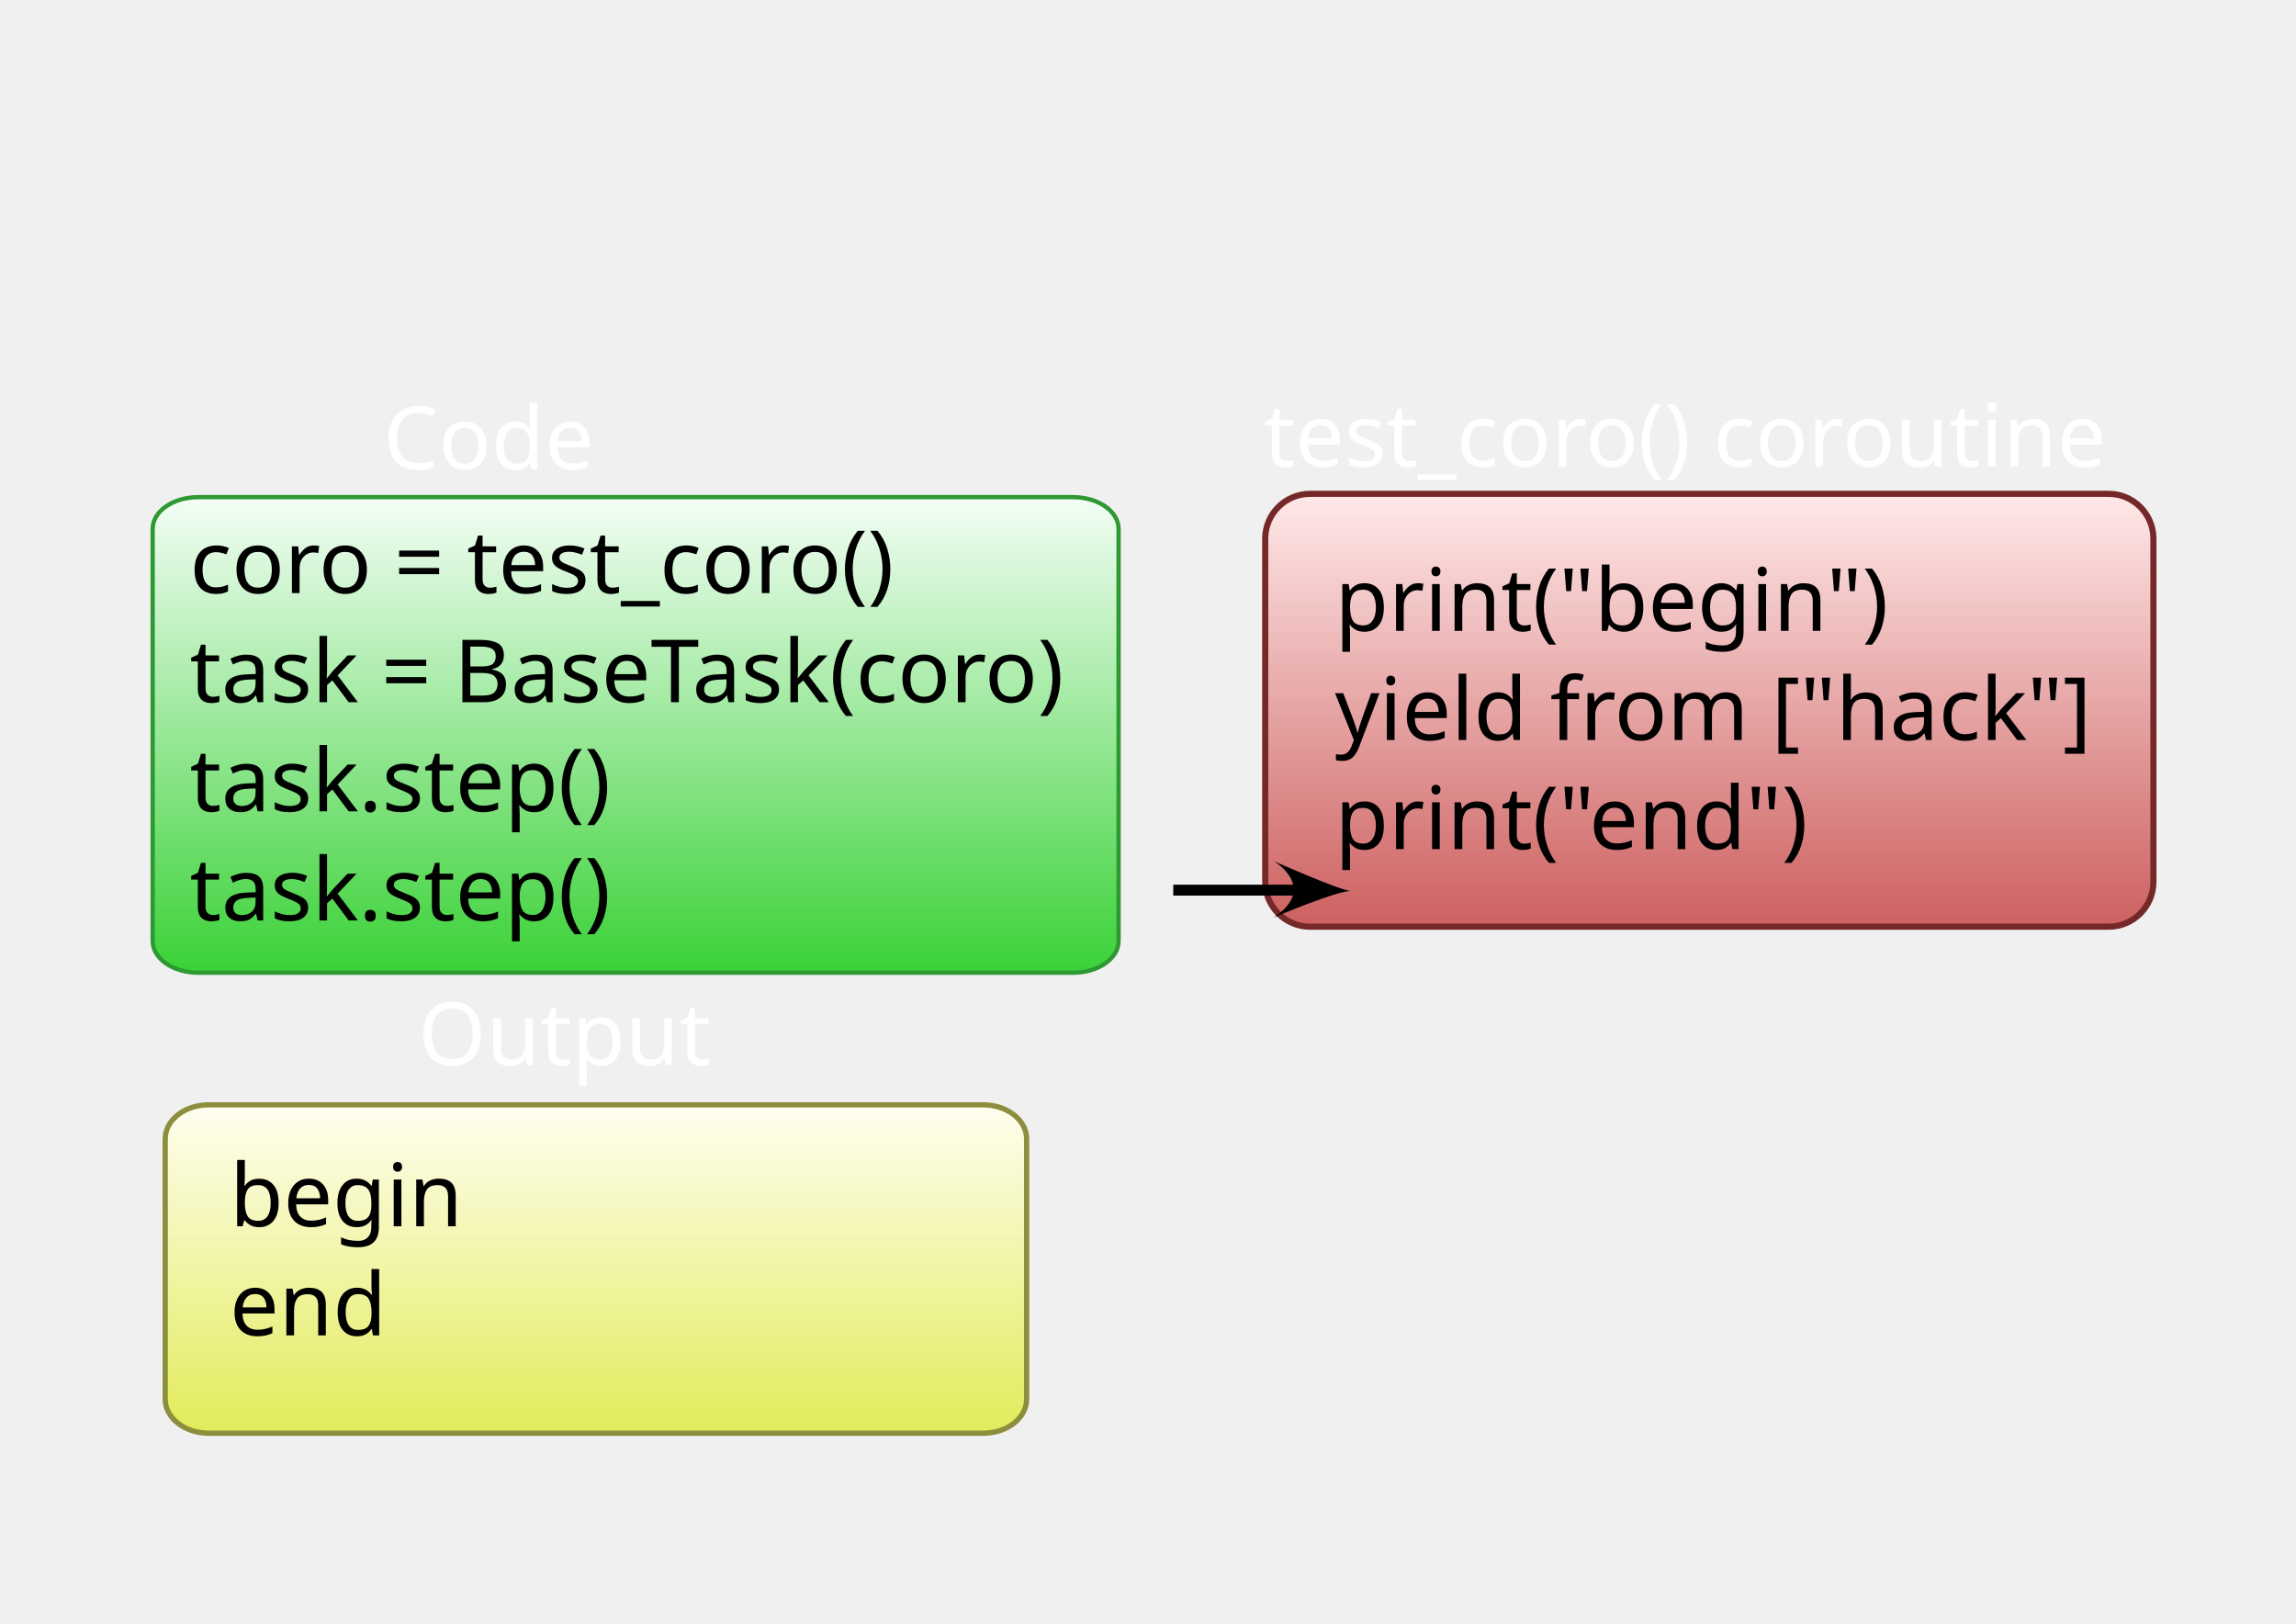
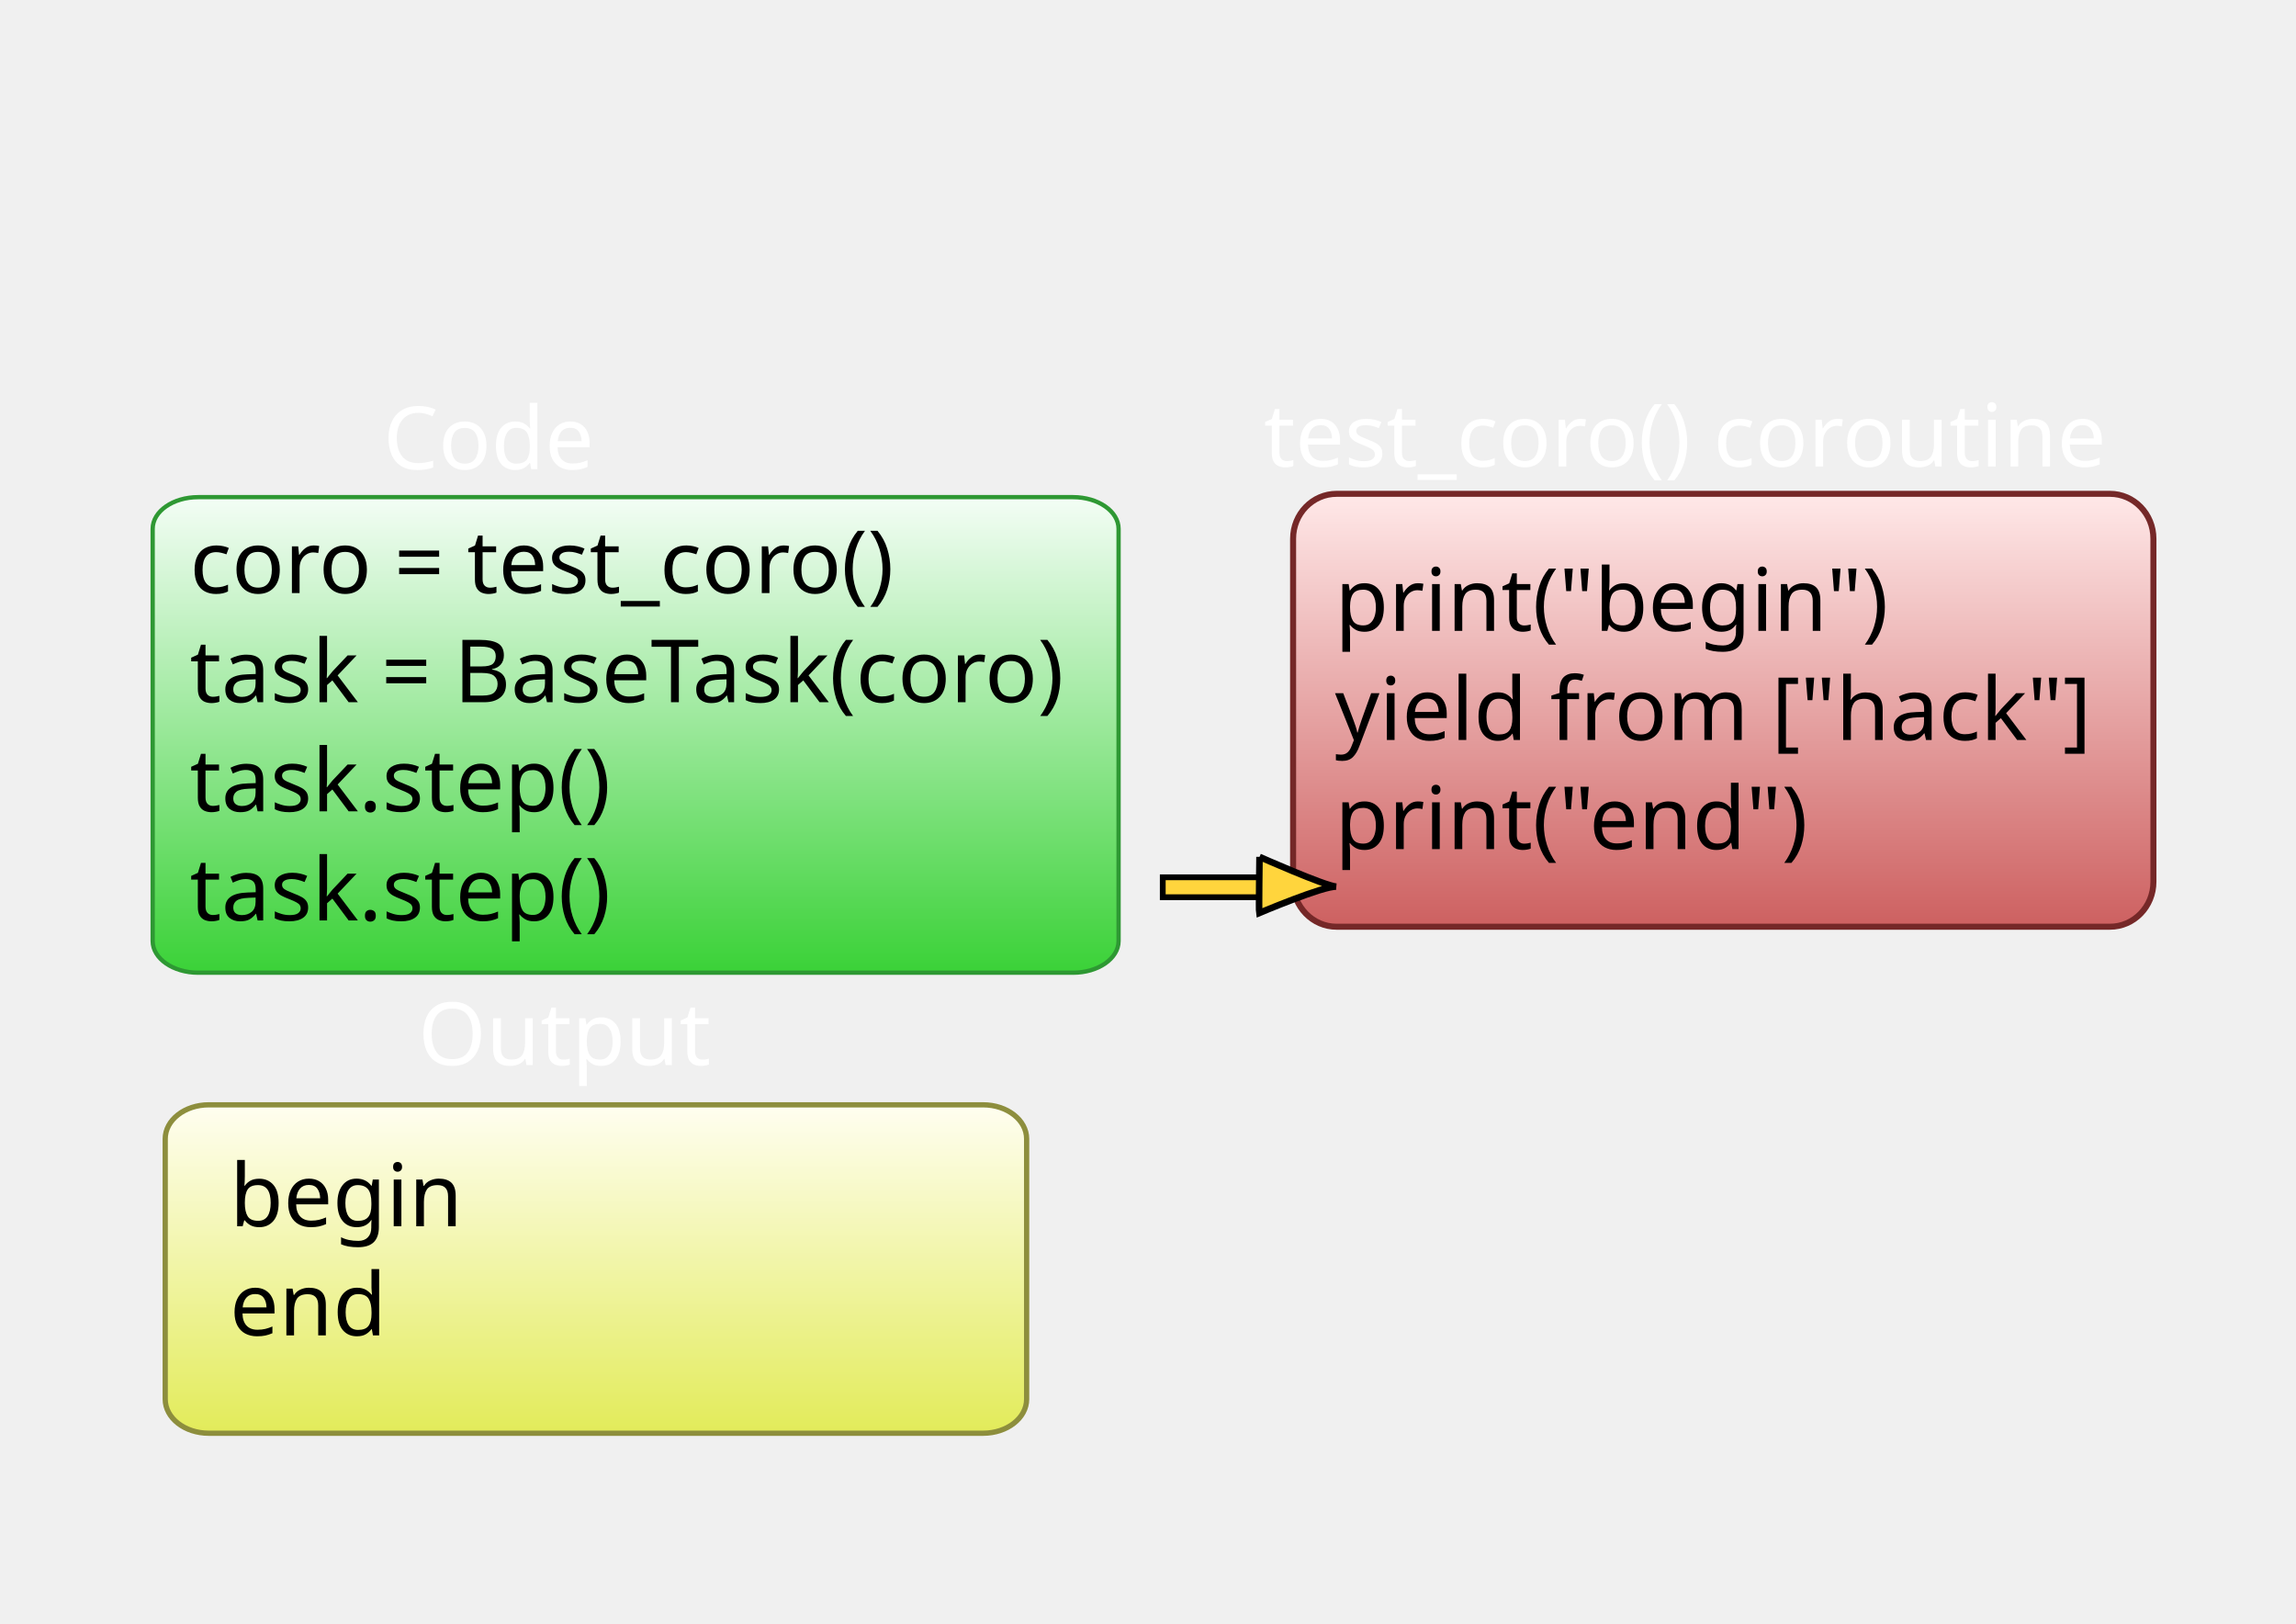
<svg xmlns="http://www.w3.org/2000/svg" xmlns:xlink="http://www.w3.org/1999/xlink" version="1.1" id="svg2" height="744.094" width="1052.362">
  <defs id="defs4">
    <linearGradient id="linearGradient12126">
      <stop style="stop-color:#ffe8e8;stop-opacity:1;" offset="0" id="stop12128" />
      <stop style="stop-color:#cd6060;stop-opacity:1;" offset="1" id="stop12130" />
    </linearGradient>
    <marker orient="auto" refY="0" refX="0" id="DotL" style="overflow:visible">
      <path id="path3982" d="m -2.5,-1 c 0,2.76 -2.24,5 -5,5 -2.76,0 -5,-2.24 -5,-5 0,-2.76 2.24,-5 5,-5 2.76,0 5,2.24 5,5 z" style="fill-rule:evenodd;stroke:#000000;stroke-width:1pt" transform="matrix(0.8,0,0,0.8,5.92,0.8)" />
    </marker>
    <marker id="RazorWire" refX="0" refY="0" orient="auto" style="overflow:visible">
      <path id="path4153" transform="scale(0.8,0.8)" style="fill:#808080;fill-opacity:1;fill-rule:evenodd;stroke:#000000;stroke-width:0.1pt" d="m 0.023,-0.74 0,1.438 -7.781,2.313 18.437,0 -7.187,-2.313 0,-1.438 7.25,-2.156 -18.469,0 7.75,2.156 z" />
    </marker>
    <marker orient="auto" refY="0" refX="0" id="Arrow2Lend" style="overflow:visible">
      <path id="path3942" style="fill-rule:evenodd;stroke-width:0.625;stroke-linejoin:round" d="M 8.719,4.034 -2.207,0.016 8.719,-4.002 c -1.745,2.372 -1.735,5.617 -6e-7,8.035 z" transform="matrix(-1.1,0,0,-1.1,-1.1,0)" />
    </marker>
    <marker orient="auto" refY="0" refX="0" id="Arrow1Lend" style="overflow:visible">
      <path id="path3924" d="M 0,0 5,-5 -12.5,0 5,5 0,0 z" style="fill-rule:evenodd;stroke:#000000;stroke-width:1pt" transform="matrix(-0.8,0,0,-0.8,-10,0)" />
    </marker>
    <linearGradient id="linearGradient3765">
      <stop id="stop3767" offset="0" style="stop-color:#f2feff;stop-opacity:1;" />
      <stop id="stop3769" offset="1" style="stop-color:#41b6ce;stop-opacity:1;" />
    </linearGradient>
    <linearGradient id="linearGradient3755">
      <stop style="stop-color:#b8f1f1;stop-opacity:1;" offset="0" id="stop3757" />
      <stop style="stop-color:#5ac5da;stop-opacity:1;" offset="1" id="stop3759" />
    </linearGradient>
    <linearGradient xlink:href="#linearGradient3765" id="linearGradient3761" x1="328.5" y1="172.362" x2="334.357" y2="552.362" gradientUnits="userSpaceOnUse" gradientTransform="matrix(0.6143788,0,0,0.4866711,176.4746,449.7801)" />
    <linearGradient xlink:href="#linearGradient3765-7" id="linearGradient3761-8" x1="328.5" y1="172.362" x2="334.357" y2="552.362" gradientUnits="userSpaceOnUse" gradientTransform="matrix(0.6143788,0,0,0.6431323,188.5043,-52.64542)" />
    <linearGradient id="linearGradient3765-7">
      <stop id="stop3767-4" offset="0" style="stop-color:#f2fdf4;stop-opacity:1;" />
      <stop id="stop3769-3" offset="1" style="stop-color:#3cd239;stop-opacity:1;" />
    </linearGradient>
    <linearGradient y2="548.954" x2="328.5" y1="172.362" x1="328.5" gradientTransform="matrix(0.8804081,0,0,0.5692378,-5.487653,439.6073)" gradientUnits="userSpaceOnUse" id="linearGradient5906" xlink:href="#linearGradient3765-7" />
    <marker orient="auto" refY="0" refX="0" id="Arrow1Lend-4" style="overflow:visible">
      <path id="path3924-0" d="M 0,0 5,-5 -12.5,0 5,5 0,0 z" style="fill-rule:evenodd;stroke:#000000;stroke-width:1pt" transform="matrix(-0.8,0,0,-0.8,-10,0)" />
    </marker>
-     <linearGradient xlink:href="#linearGradient12126" id="linearGradient12140" x1="879.429" y1="523.279" x2="879.429" y2="707.26" gradientUnits="userSpaceOnUse" gradientTransform="matrix(0.9232801,0,0,1.078099,2.018075,-29.19488)" />
+     <linearGradient xlink:href="#linearGradient12126" id="linearGradient12140" x1="879.429" y1="523.279" x2="879.429" y2="707.26" gradientUnits="userSpaceOnUse" gradientTransform="matrix(0.8942972,0,0,1.078099,32.93831,-29.19488)" />
    <linearGradient xlink:href="#linearGradient12126-6" id="linearGradient12140-4" x1="879.429" y1="523.279" x2="883.507" y2="706.591" gradientUnits="userSpaceOnUse" gradientTransform="matrix(0.9957622,0,0,1.142415,-67.42616,-69.40973)" />
    <linearGradient id="linearGradient12126-6">
      <stop style="stop-color:#fffef0;stop-opacity:1;" offset="0" id="stop12128-6" />
      <stop style="stop-color:#e2eb59;stop-opacity:1;" offset="1" id="stop12130-1" />
    </linearGradient>
    <linearGradient y2="707.709" x2="879.429" y1="523.279" x1="879.429" gradientTransform="matrix(0.8954408,0,0,0.8179006,-484.7387,386.8686)" gradientUnits="userSpaceOnUse" id="linearGradient12157" xlink:href="#linearGradient12126-6" />
  </defs>
  <g id="layer1" transform="translate(0,-308.2677)">
    <rect style="fill:url(#linearGradient5906);fill-opacity:1;fill-rule:nonzero;stroke:#2e9833;stroke-width:1.962;stroke-linecap:butt;stroke-linejoin:round;stroke-miterlimit:4;stroke-opacity:1;stroke-dasharray:none" id="rect2985-0" width="442.719" height="217.937" x="69.976" y="536.096" rx="20.877" ry="14.506" />
    <text xml:space="preserve" style="font-size:40px;font-style:normal;font-variant:normal;font-weight:normal;font-stretch:normal;line-height:125%;letter-spacing:0px;word-spacing:0px;fill:#ffffff;fill-opacity:1;stroke:none;font-family:Comfortaa;-inkscape-font-specification:Comfortaa" x="579.229" y="522.051" id="text3771-4">
      <tspan id="tspan3773-6" x="579.229" y="522.051">test_coro() coroutine</tspan>
    </text>
-     <rect style="fill:url(#linearGradient12140);fill-opacity:1;fill-rule:nonzero;stroke:#752828;stroke-width:2.806;stroke-linecap:butt;stroke-linejoin:round;stroke-miterlimit:4;stroke-opacity:1;stroke-dasharray:none" id="rect11120-3" width="407.103" height="198.385" x="579.907" y="534.574" rx="20.575" ry="20.564" />
+     <rect style="fill:url(#linearGradient12140);fill-opacity:1;fill-rule:nonzero;stroke:#752828;stroke-width:2.762;stroke-linecap:butt;stroke-linejoin:round;stroke-miterlimit:4;stroke-opacity:1;stroke-dasharray:none" id="rect11120-3" width="394.324" height="198.385" x="592.687" y="534.574" rx="19.929" ry="20.564" />
    <text xml:space="preserve" style="font-size:40px;font-style:normal;font-weight:normal;line-height:125%;letter-spacing:0px;word-spacing:0px;fill:#ffffff;fill-opacity:1;stroke:none;font-family:Sans" x="175.637" y="523.265" id="text5865-6-8-9">
      <tspan x="175.637" y="523.265" style="font-style:normal;font-variant:normal;font-weight:normal;font-stretch:normal;fill:#ffffff;fill-opacity:1;font-family:Comfortaa;-inkscape-font-specification:Comfortaa" id="tspan11114-1">Code</tspan>
    </text>
    <text xml:space="preserve" style="font-size:40px;font-style:normal;font-weight:normal;line-height:125%;letter-spacing:0px;word-spacing:0px;fill:#000000;fill-opacity:1;stroke:none;font-family:Sans" x="86.991" y="580.069" id="text5865-6">
      <tspan x="86.991" y="580.069" style="font-style:normal;font-variant:normal;font-weight:normal;font-stretch:normal;fill:#000000;fill-opacity:1;font-family:Comfortaa;-inkscape-font-specification:Comfortaa" id="tspan3961">coro = test_coro()</tspan>
      <tspan x="86.991" y="630.069" style="font-style:normal;font-variant:normal;font-weight:normal;font-stretch:normal;fill:#000000;fill-opacity:1;font-family:Comfortaa;-inkscape-font-specification:Comfortaa" id="tspan3170">task = BaseTask(coro)</tspan>
      <tspan x="86.991" y="680.069" style="font-style:normal;font-variant:normal;font-weight:normal;font-stretch:normal;fill:#000000;fill-opacity:1;font-family:Comfortaa;-inkscape-font-specification:Comfortaa" id="tspan3172">task.step()</tspan>
      <tspan x="86.991" y="730.069" style="font-style:normal;font-variant:normal;font-weight:normal;font-stretch:normal;fill:#000000;fill-opacity:1;font-family:Comfortaa;-inkscape-font-specification:Comfortaa" id="tspan3174">task.step()</tspan>
    </text>
    <rect style="fill:url(#linearGradient12157);fill-opacity:1;fill-rule:nonzero;stroke:#8d8e3d;stroke-width:2.407;stroke-linecap:butt;stroke-linejoin:round;stroke-miterlimit:4;stroke-opacity:1;stroke-dasharray:none" id="rect11120-3-8" width="394.828" height="150.505" x="75.726" y="814.572" rx="19.954" ry="15.601" />
    <text xml:space="preserve" style="font-size:40px;font-style:normal;font-weight:normal;line-height:125%;letter-spacing:0px;word-spacing:0px;fill:#ffffff;fill-opacity:1;stroke:none;font-family:Sans" x="191.638" y="796.341" id="text5865-6-8-9-4">
      <tspan x="191.638" y="796.341" style="font-style:normal;font-variant:normal;font-weight:normal;font-stretch:normal;fill:#ffffff;fill-opacity:1;font-family:Comfortaa;-inkscape-font-specification:Comfortaa" id="tspan11114-1-1">Output</tspan>
    </text>
    <text xml:space="preserve" style="font-size:40px;font-style:normal;font-weight:normal;line-height:125%;letter-spacing:0px;word-spacing:0px;fill:#000000;fill-opacity:1;stroke:none;font-family:Sans" x="105.297" y="870.24" id="text5865-6-7">
      <tspan x="105.297" y="870.24" style="font-style:normal;font-variant:normal;font-weight:normal;font-stretch:normal;fill:#000000;fill-opacity:1;font-family:Comfortaa;-inkscape-font-specification:Comfortaa" id="tspan3973">begin</tspan>
      <tspan x="105.297" y="920.24" style="font-style:normal;font-variant:normal;font-weight:normal;font-stretch:normal;fill:#000000;fill-opacity:1;font-family:Comfortaa;-inkscape-font-specification:Comfortaa" id="tspan3199">end</tspan>
    </text>
    <text xml:space="preserve" style="font-size:40px;font-style:normal;font-variant:normal;font-weight:normal;font-stretch:normal;line-height:125%;letter-spacing:0px;word-spacing:0px;fill:#000000;fill-opacity:1;stroke:none;font-family:Comfortaa;-inkscape-font-specification:Comfortaa" x="611.867" y="597.384" id="text12274">
      <tspan x="611.867" y="597.384" id="tspan3147">print("begin")</tspan>
      <tspan x="611.867" y="647.384" id="tspan3176">yield from ["hack"]</tspan>
      <tspan x="611.867" y="697.384" id="tspan3149">print("end")</tspan>
    </text>
-     <path style="fill:#000000;fill-opacity:1;fill-rule:nonzero;stroke:#000000;stroke-width:5;stroke-linecap:butt;stroke-linejoin:round;stroke-miterlimit:4;stroke-opacity:1;stroke-dasharray:none;marker-end:none" d="m 537.756,716.198 63.305,0" id="path5299-9" />
-     <path style="fill:#000000;fill-opacity:1;fill-rule:nonzero;stroke:none" d="m 583.978,702.963 c 0,0 29.705,13.182 35.206,13.65 -5.698,-0.468 -35.335,12.068 -35.335,12.068 20.433,-13.571 0.129,-25.719 0.129,-25.719 z" id="path7308-2" />
    <rect style="fill:none" id="rect9782" width="108.171" height="37.984" x="541.68" y="460.869" rx="0" ry="0" transform="translate(0,308.2677)" />
+     <g id="g12486" transform="translate(-21.46901,-50.36961)">
+       <rect ry="0" rx="0" y="760.672" x="554.413" height="9.131" width="56.547" id="rect12135" style="fill:#ffd53d;fill-opacity:1;stroke:#000000;stroke-width:2.652;stroke-miterlimit:4;stroke-opacity:1;stroke-dasharray:none" />
+       <path id="path7308-2-1" d="m 598.76,751.323 c 0,0 29.705,13.182 35.206,13.65 -5.698,-0.468 -35.335,12.068 -35.335,12.068 -0.21,-1.185 0.129,-25.719 0.129,-25.719 z" style="fill:#ffd53d;fill-opacity:1;fill-rule:nonzero;stroke:#000000;stroke-width:3;stroke-miterlimit:4;stroke-opacity:1;stroke-dasharray:none" />
+     </g>
  </g>
</svg>
